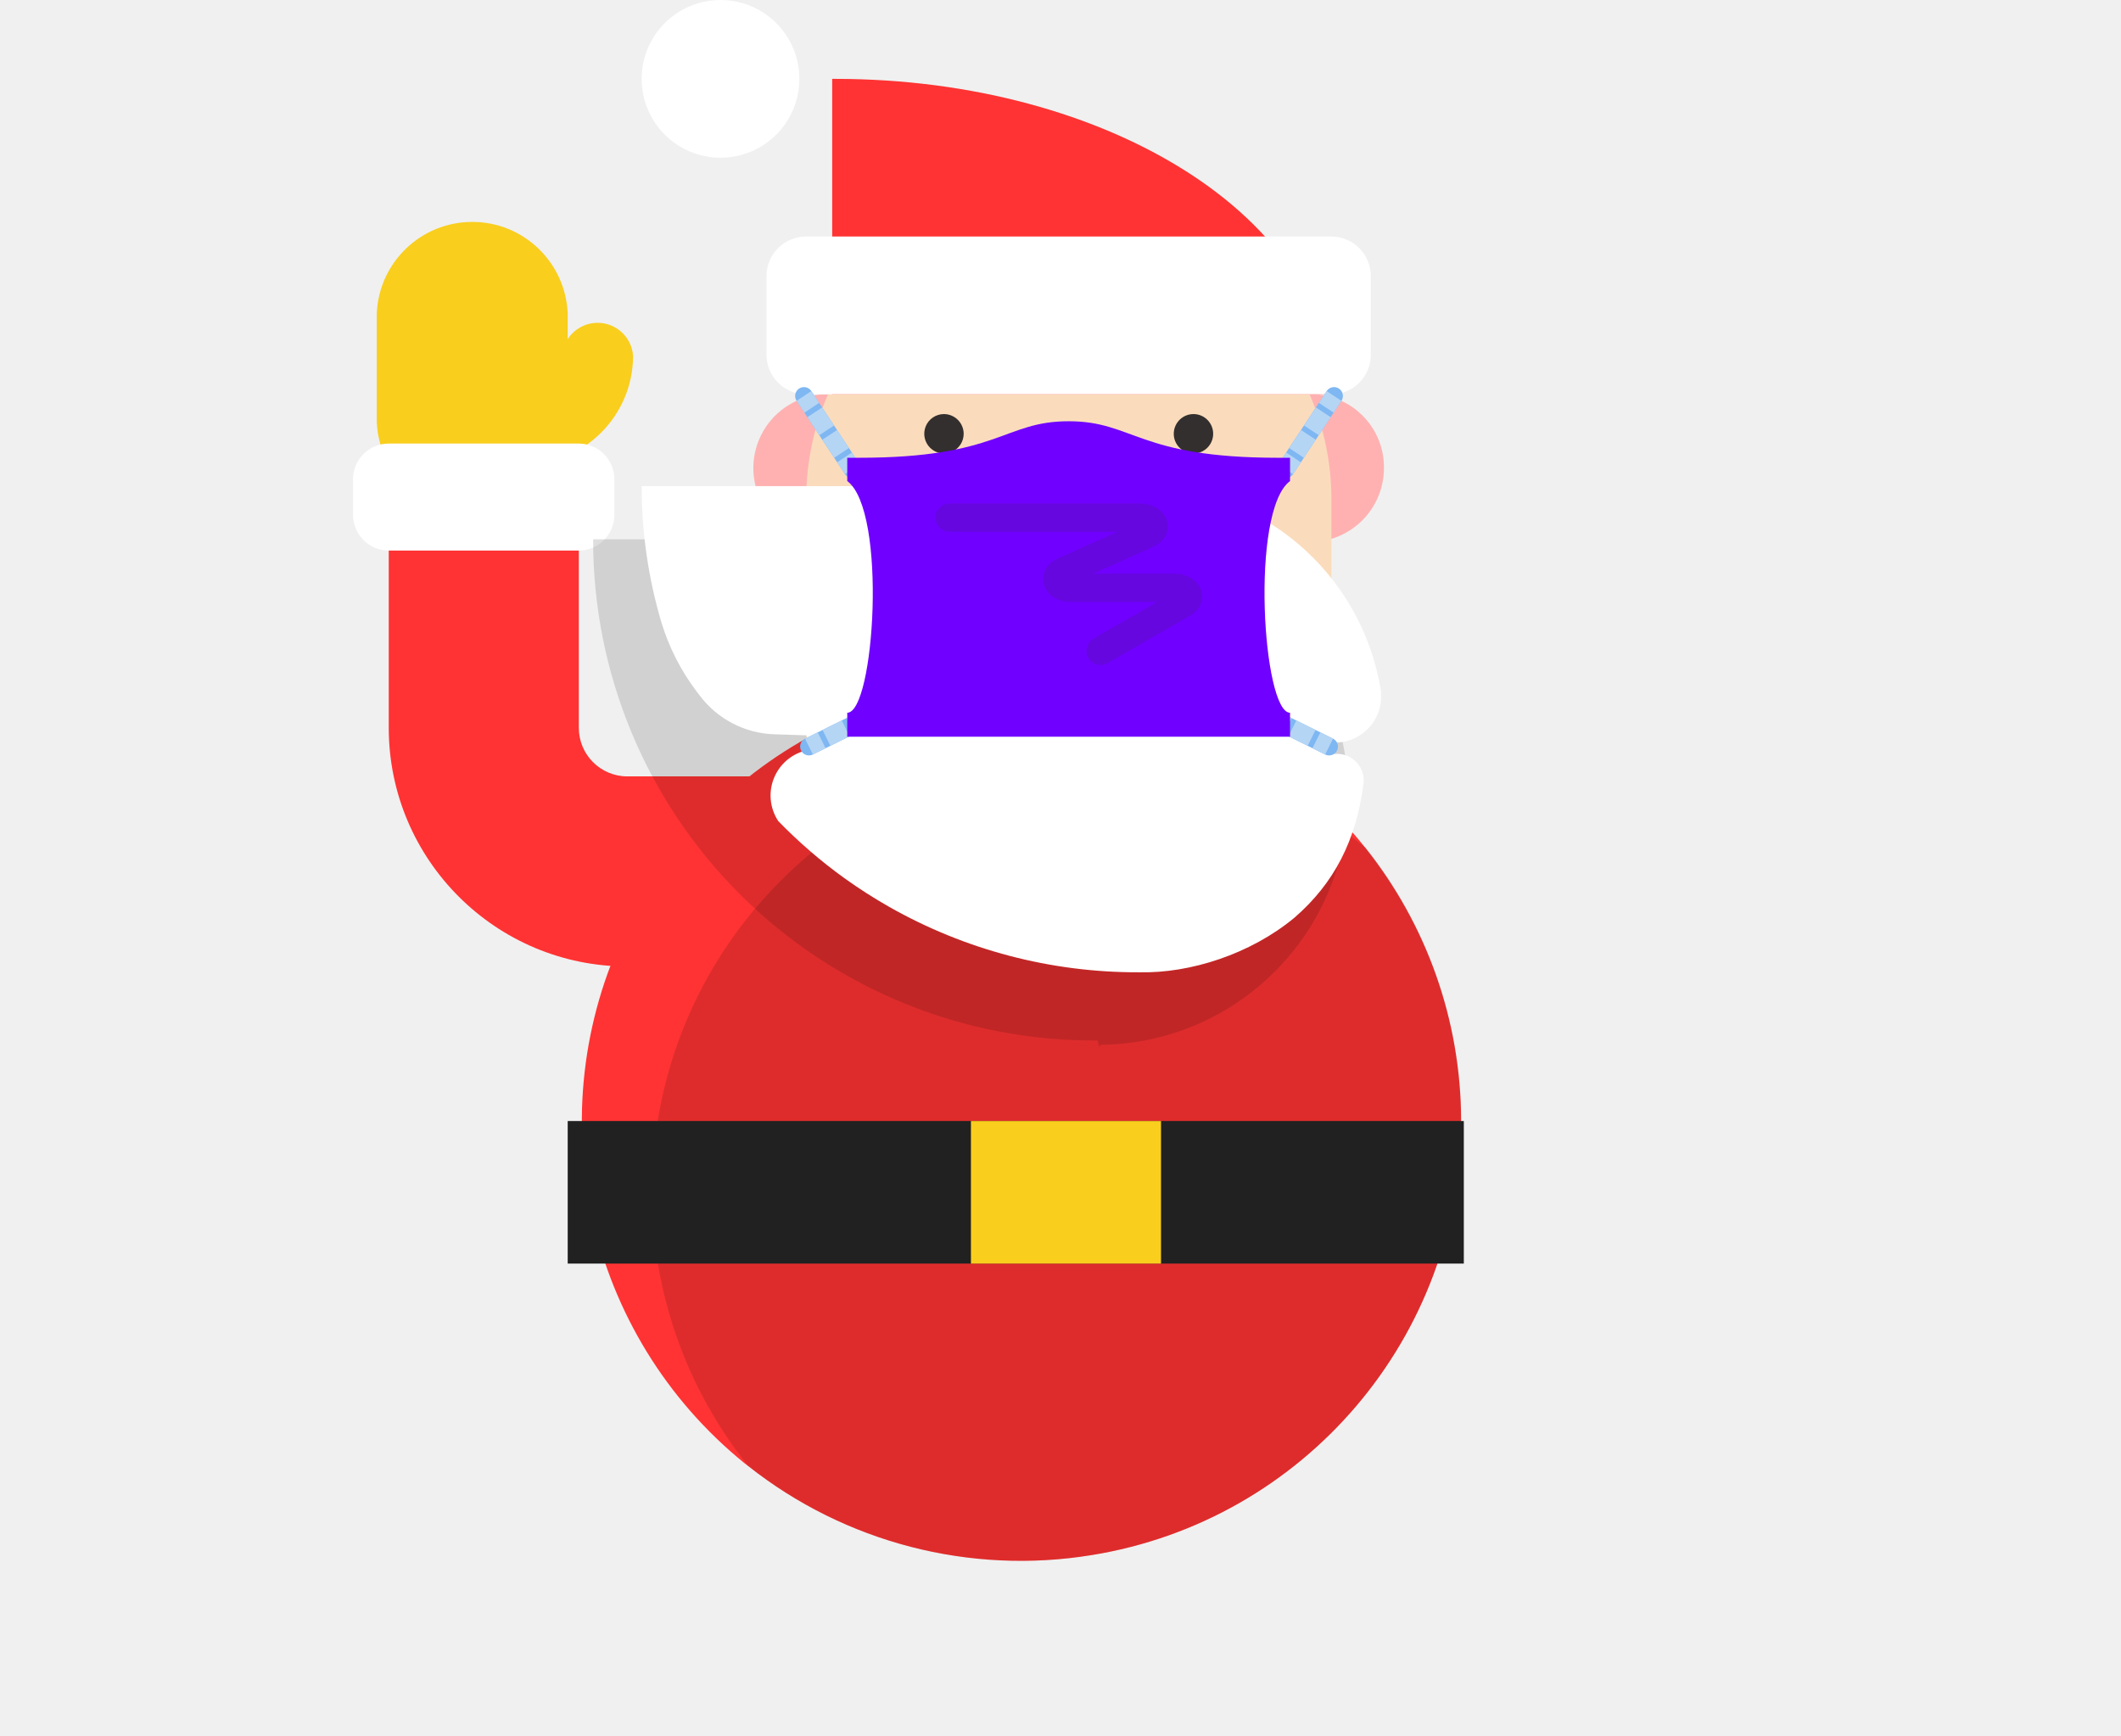
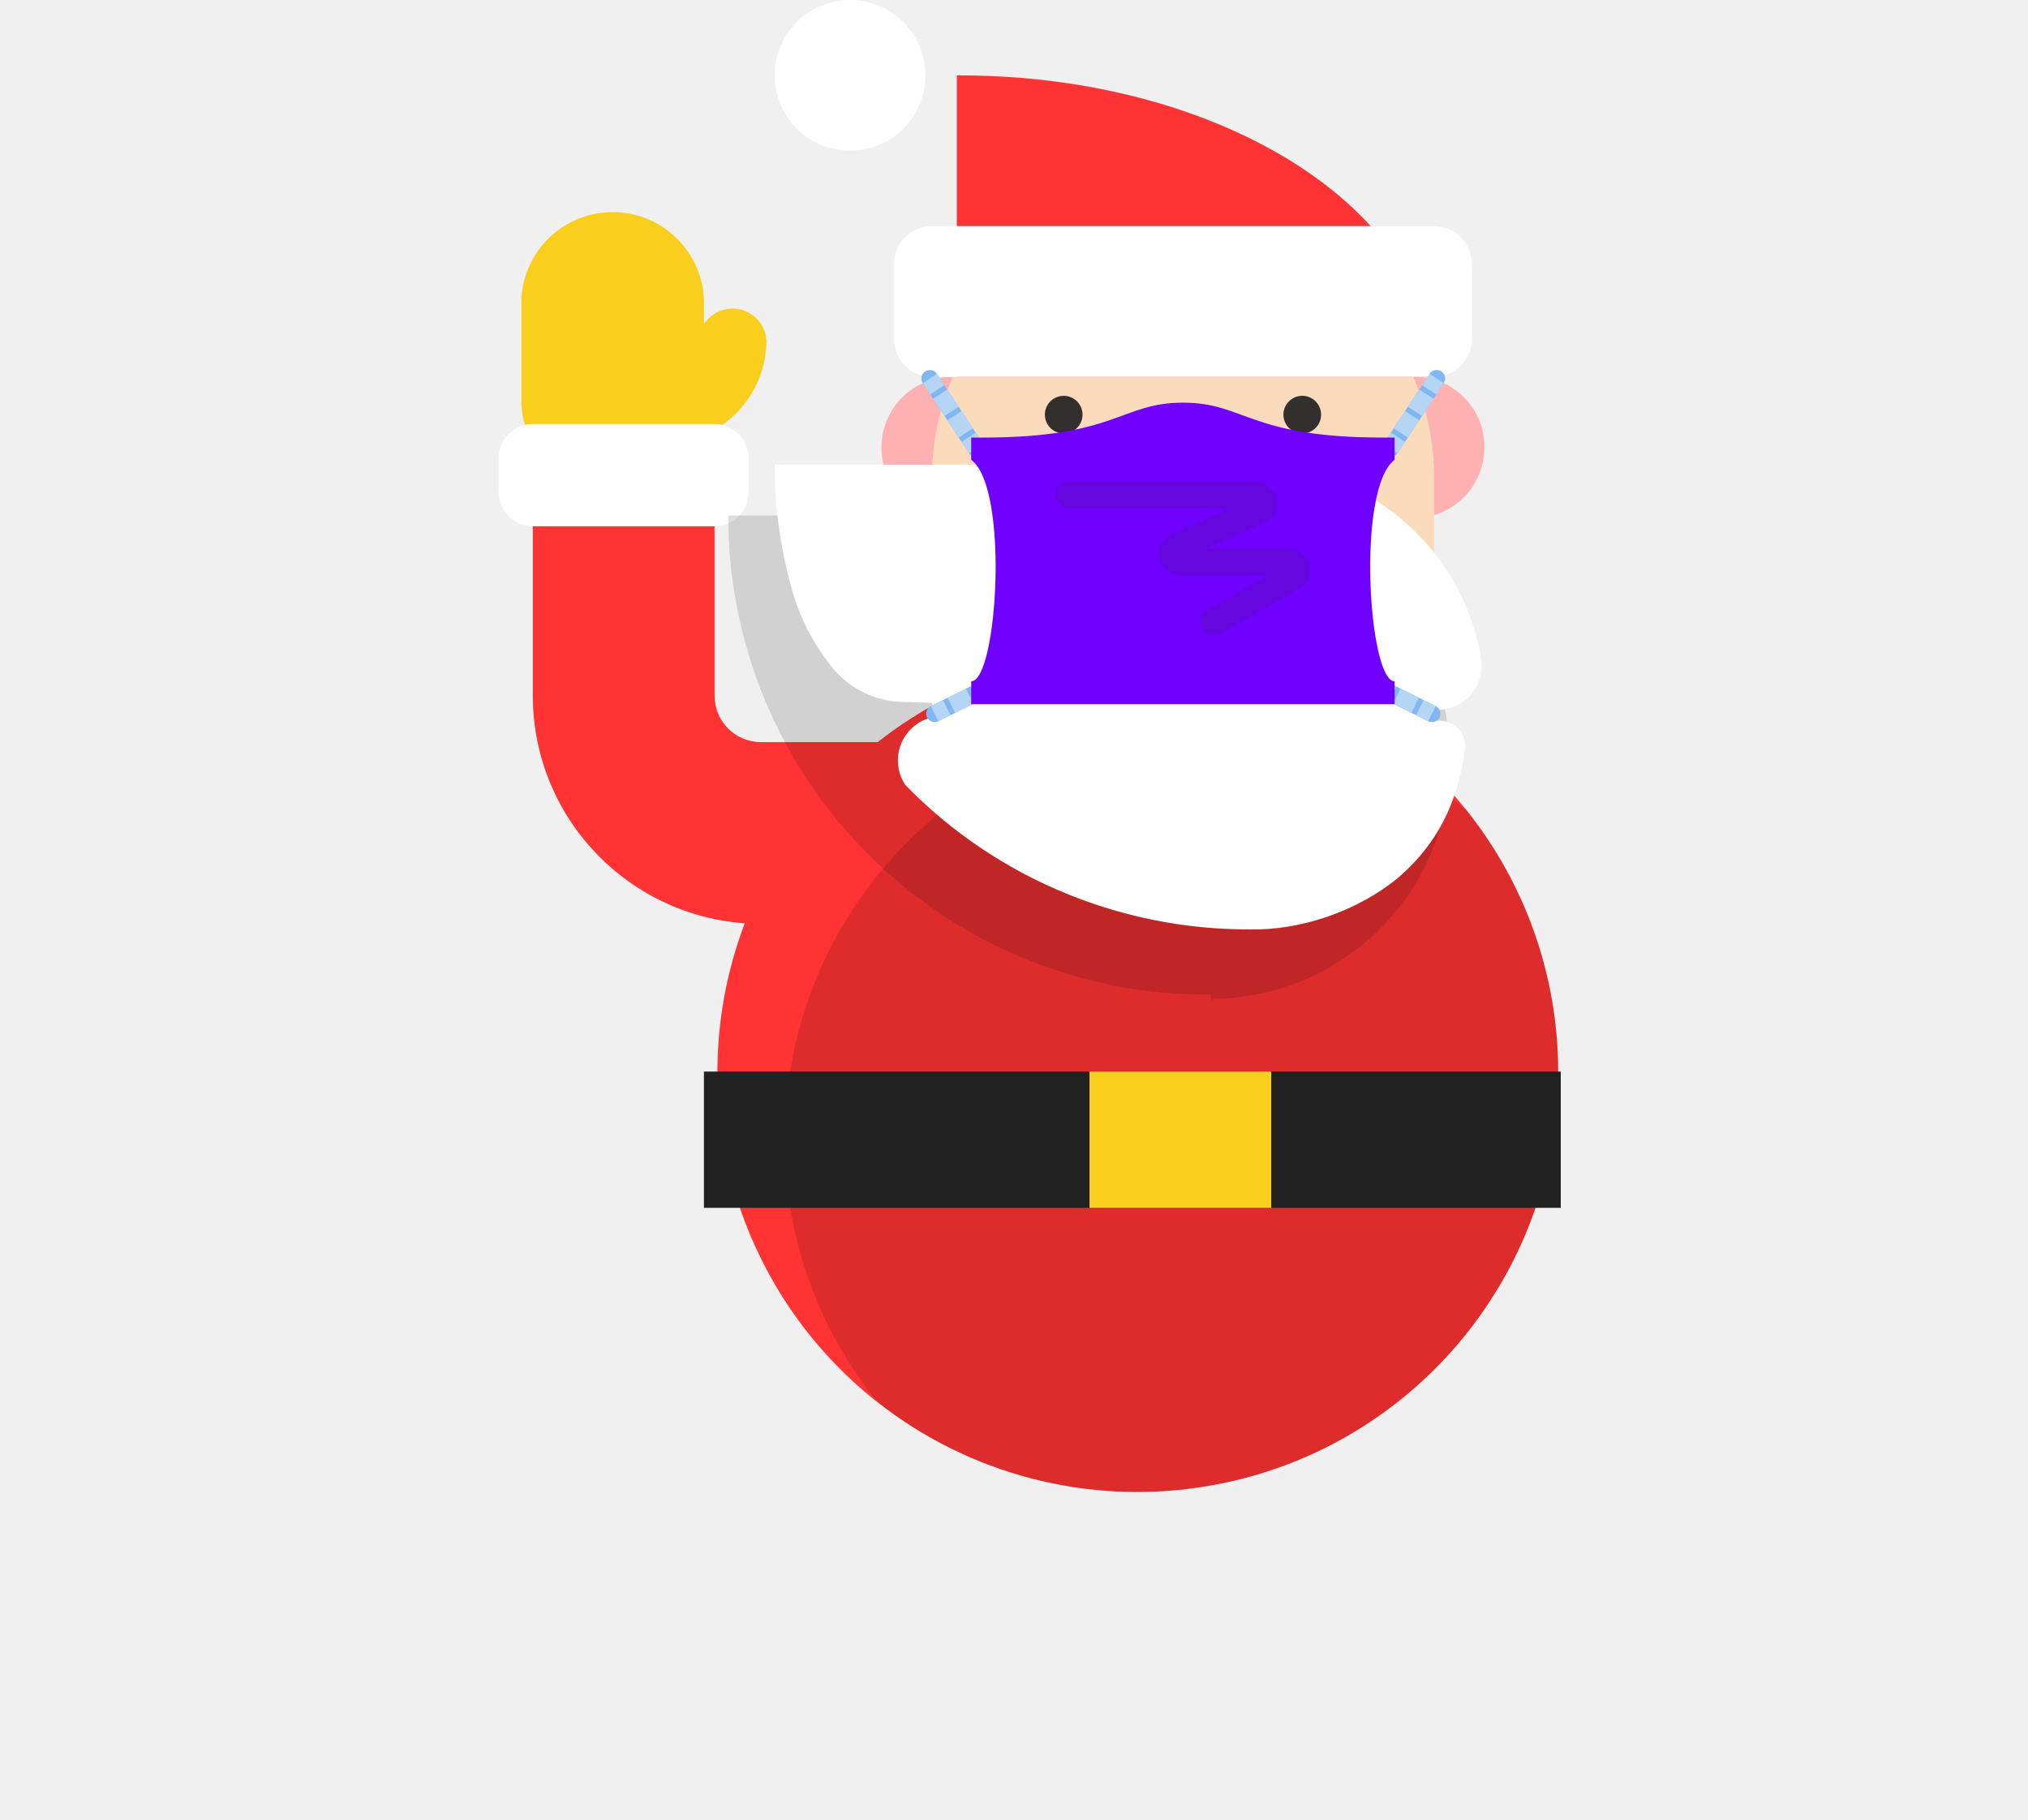
- <svg xmlns="http://www.w3.org/2000/svg" xmlns:xlink="http://www.w3.org/1999/xlink" viewBox="0 0 125.87 102.98">
+ <svg xmlns="http://www.w3.org/2000/svg" xmlns:xlink="http://www.w3.org/1999/xlink" viewBox="-10 0 125.87 112.98">
  <defs>
    <style>.cls-1{fill:#ffb1b1;}.cls-2{fill:#fadcbc;stroke:#fadcbc;}.cls-3{fill:#fff;}.cls-4{fill:#332f2e;}.cls-10,.cls-11,.cls-12,.cls-16,.cls-5,.cls-9{fill:none;}.cls-5{stroke:#30a658;}.cls-10,.cls-11,.cls-12,.cls-14,.cls-5,.cls-6,.cls-9{stroke-miterlimit:10;}.cls-10,.cls-11,.cls-12,.cls-5,.cls-9{stroke-width:5px;}.cls-6,.cls-8{fill:#f9d232;}.cls-6{stroke:#f33;stroke-width:3px;}.cls-14,.cls-6,.cls-9{stroke-linecap:round;}.cls-7{fill:#f33;}.cls-9{stroke:#7eb7f2;}.cls-10,.cls-11,.cls-12{stroke:#b5d5f5;}.cls-11{stroke-dasharray:6.11 1.53;}.cls-12{stroke-dasharray:6.06 1.52;}.cls-13,.cls-14{fill:#7000ff;}.cls-14{stroke:#332f2e;stroke-width:8px;}.cls-14,.cls-17{opacity:0.15;}.cls-15{isolation:isolate;}.cls-17{fill:#231f20;mix-blend-mode:multiply;}.cls-18{fill:#212121;}.cls-19{fill:#f9ce1d;}</style>
    <symbol id="New_Symbol_46" data-name="New Symbol 46" viewBox="0 0 209.78 274.74">
      <path class="cls-1" d="M73.33,131.76a20.89,20.89,0,1,1-20.9-20.38C64,111.38,73.33,120.52,73.33,131.76Z" />
      <path class="cls-1" d="M209.77,131.76a20.89,20.89,0,1,1-20.88-20.38A20.65,20.65,0,0,1,209.77,131.76Z" />
      <path class="cls-2" d="M47,141.08a73.71,73.71,0,0,1,147.42,0v73.71H47Z" />
      <path class="cls-3" d="M196.37,209.82a13,13,0,0,0,12.55-14.22l-.08-.88a68.71,68.71,0,0,0-67.75-57.35H0a135,135,0,0,0,5.58,38.51,62.21,62.21,0,0,0,9.79,19.29l1,1.32a27.49,27.49,0,0,0,21.19,11l9,.29,1.41,4A13.1,13.1,0,0,0,38.59,232l0,0a139.83,139.83,0,0,0,18.74,16.17s0,0,0,0A139.14,139.14,0,0,0,70,256.28a141.86,141.86,0,0,0,70.27,18.46,2.82,2.82,0,0,0,.41,0c14.36.32,31.35-5.13,43.74-15.38,11.37-9.84,17.51-22,19.57-37.86a7.52,7.52,0,0,0-6.48-8.41,7.25,7.25,0,0,0-3.32.33c.06-1.17.09-2.34.09-3.52Z" />
      <path class="cls-1" d="M141.09,137.37c0,9.23-9.13,16.71-20.42,16.71s-20.42-7.48-20.42-16.71,9.13-16.71,20.42-16.71S141.09,128.13,141.09,137.37Z" />
      <path class="cls-4" d="M135.52,159.65a14.85,14.85,0,0,1-29.7,0Z" />
      <path class="cls-4" d="M91,122.5A5.57,5.57,0,1,1,85.4,117,5.6,5.6,0,0,1,91,122.5Z" />
      <path class="cls-4" d="M150.37,122.5A5.57,5.57,0,1,0,156,117,5.59,5.59,0,0,0,150.37,122.5Z" />
      <path class="cls-1" d="M141.09,137.37c0,9.23-9.13,16.71-20.42,16.71s-20.42-7.48-20.42-16.71,9.13-16.71,20.42-16.71S141.09,128.13,141.09,137.37Z" />
      <path class="cls-5" d="M120.52,164" />
      <path class="cls-5" d="M168.5,164" />
      <path class="cls-6" d="M187.57,111.57" />
      <path class="cls-6" d="M168.57,142.57" />
      <path class="cls-6" d="M72.07,142.57" />
      <path class="cls-3" d="M44.56,22.28A22.28,22.28,0,1,1,22.28,0,22.27,22.27,0,0,1,44.56,22.28Z" />
      <path class="cls-7" d="M54.66,22.28h-.82v89.09H194.92C194.92,62.17,132.12,22.28,54.66,22.28Z" />
      <path class="cls-3" d="M194.92,66.83A11.17,11.17,0,0,1,206.06,78v22.27a11.17,11.17,0,0,1-11.14,11.14H46.41a11.17,11.17,0,0,1-11.13-11.14V78A11.17,11.17,0,0,1,46.41,66.83Z" />
      <line class="cls-8" x1="59.53" y1="132.59" x2="45.87" y2="111.88" />
      <line class="cls-9" x1="59.53" y1="132.59" x2="45.87" y2="111.88" />
      <line class="cls-10" x1="59.53" y1="132.59" x2="57.33" y2="129.25" />
      <line class="cls-11" x1="56.49" y1="127.98" x2="48.5" y2="115.86" />
      <line class="cls-10" x1="48.08" y1="115.22" x2="45.87" y2="111.88" />
      <line class="cls-8" x1="62.59" y1="203.36" x2="47.28" y2="210.96" />
      <line class="cls-9" x1="62.59" y1="203.36" x2="47.28" y2="210.96" />
      <line class="cls-10" x1="62.59" y1="203.36" x2="59.01" y2="205.14" />
      <line class="cls-12" x1="57.65" y1="205.81" x2="51.54" y2="208.84" />
      <line class="cls-10" x1="50.86" y1="209.18" x2="47.28" y2="210.96" />
      <line class="cls-8" x1="182.01" y1="132.59" x2="195.67" y2="111.88" />
      <line class="cls-9" x1="182.01" y1="132.59" x2="195.67" y2="111.88" />
      <line class="cls-10" x1="182.01" y1="132.59" x2="184.22" y2="129.25" />
      <line class="cls-11" x1="185.06" y1="127.98" x2="193.05" y2="115.86" />
      <line class="cls-10" x1="193.47" y1="115.22" x2="195.67" y2="111.88" />
      <line class="cls-8" x1="178.96" y1="203.36" x2="194.27" y2="210.96" />
      <line class="cls-9" x1="178.96" y1="203.36" x2="194.27" y2="210.96" />
      <line class="cls-10" x1="178.96" y1="203.36" x2="182.54" y2="205.14" />
      <line class="cls-12" x1="183.9" y1="205.81" x2="190.01" y2="208.84" />
      <line class="cls-10" x1="190.69" y1="209.18" x2="194.27" y2="210.96" />
      <path class="cls-13" d="M183.23,201.4v6.78H58.1V201.4c7.71,0,11.36-57.06,0-65.47v-6.58h3.37c39.69,0,40.77-10.32,59.2-10.32s19.51,10.32,59.19,10.32h3.37v6.58C171.88,144.34,175.52,201.4,183.23,201.4Z" />
      <path class="cls-14" d="M87,146.27h53.89c3.75,0,5.26,3.15,2.17,4.53l-24,10.75c-3.09,1.39-1.58,4.54,2.17,4.54h29.37c3.52,0,5.17,2.84,2.53,4.35l-23.43,13.47" />
    </symbol>
  </defs>
  <g class="cls-15">
    <g id="Layer_1" data-name="Layer 1">
      <path class="cls-16" d="M63.26,51.71h-26a8.51,8.51,0,0,1-8.52-8.52V26.32" />
      <path class="cls-7" d="M63.26,57.35h-26A14.17,14.17,0,0,1,23.07,43.19V26.32H34.35V43.19a2.88,2.88,0,0,0,2.88,2.88h26Z" />
      <path class="cls-7" d="M86.71,66.52A26.09,26.09,0,0,1,64.77,92.28,26.08,26.08,0,0,1,44.41,87l-.21-.16A26.09,26.09,0,1,1,86.71,66.52Z" />
      <path class="cls-17" d="M86.71,66.52A26.09,26.09,0,0,1,64.77,92.28,26.08,26.08,0,0,1,44.41,87,26.09,26.09,0,0,1,81.07,50.32,26,26,0,0,1,86.71,66.52Z" />
      <rect class="cls-18" x="33.69" y="66.52" width="53.18" height="8.46" />
      <rect class="cls-19" x="57.62" y="66.52" width="11.28" height="8.46" />
      <path class="cls-19" d="M29,25.46a2.12,2.12,0,0,0,2.12,2.1,6.46,6.46,0,0,0,6.45-6.44v0a2.11,2.11,0,0,0-4.21,0,2.26,2.26,0,0,1-2.25,2.24A2.1,2.1,0,0,0,29,25.46Z" />
      <path class="cls-19" d="M22.36,25.05A5.67,5.67,0,0,0,33.69,25V18.6a5.67,5.67,0,0,0-11.33,0l0,6.38A0,0,0,0,1,22.36,25.05Z" />
      <rect class="cls-3" x="20.95" y="26.32" width="15.51" height="6.35" rx="2.12" />
      <path class="cls-17" d="M65.29,32h0C73.38,32,80,39,80,47.11A14.84,14.84,0,0,1,65.29,62s0,.1-.05.1-.08-.36-.12-.36A29.68,29.68,0,0,1,35.2,32Z" />
      <use width="209.77" height="274.74" transform="translate(38.08) scale(0.21)" xlink:href="#New_Symbol_46" />
    </g>
  </g>
</svg>
